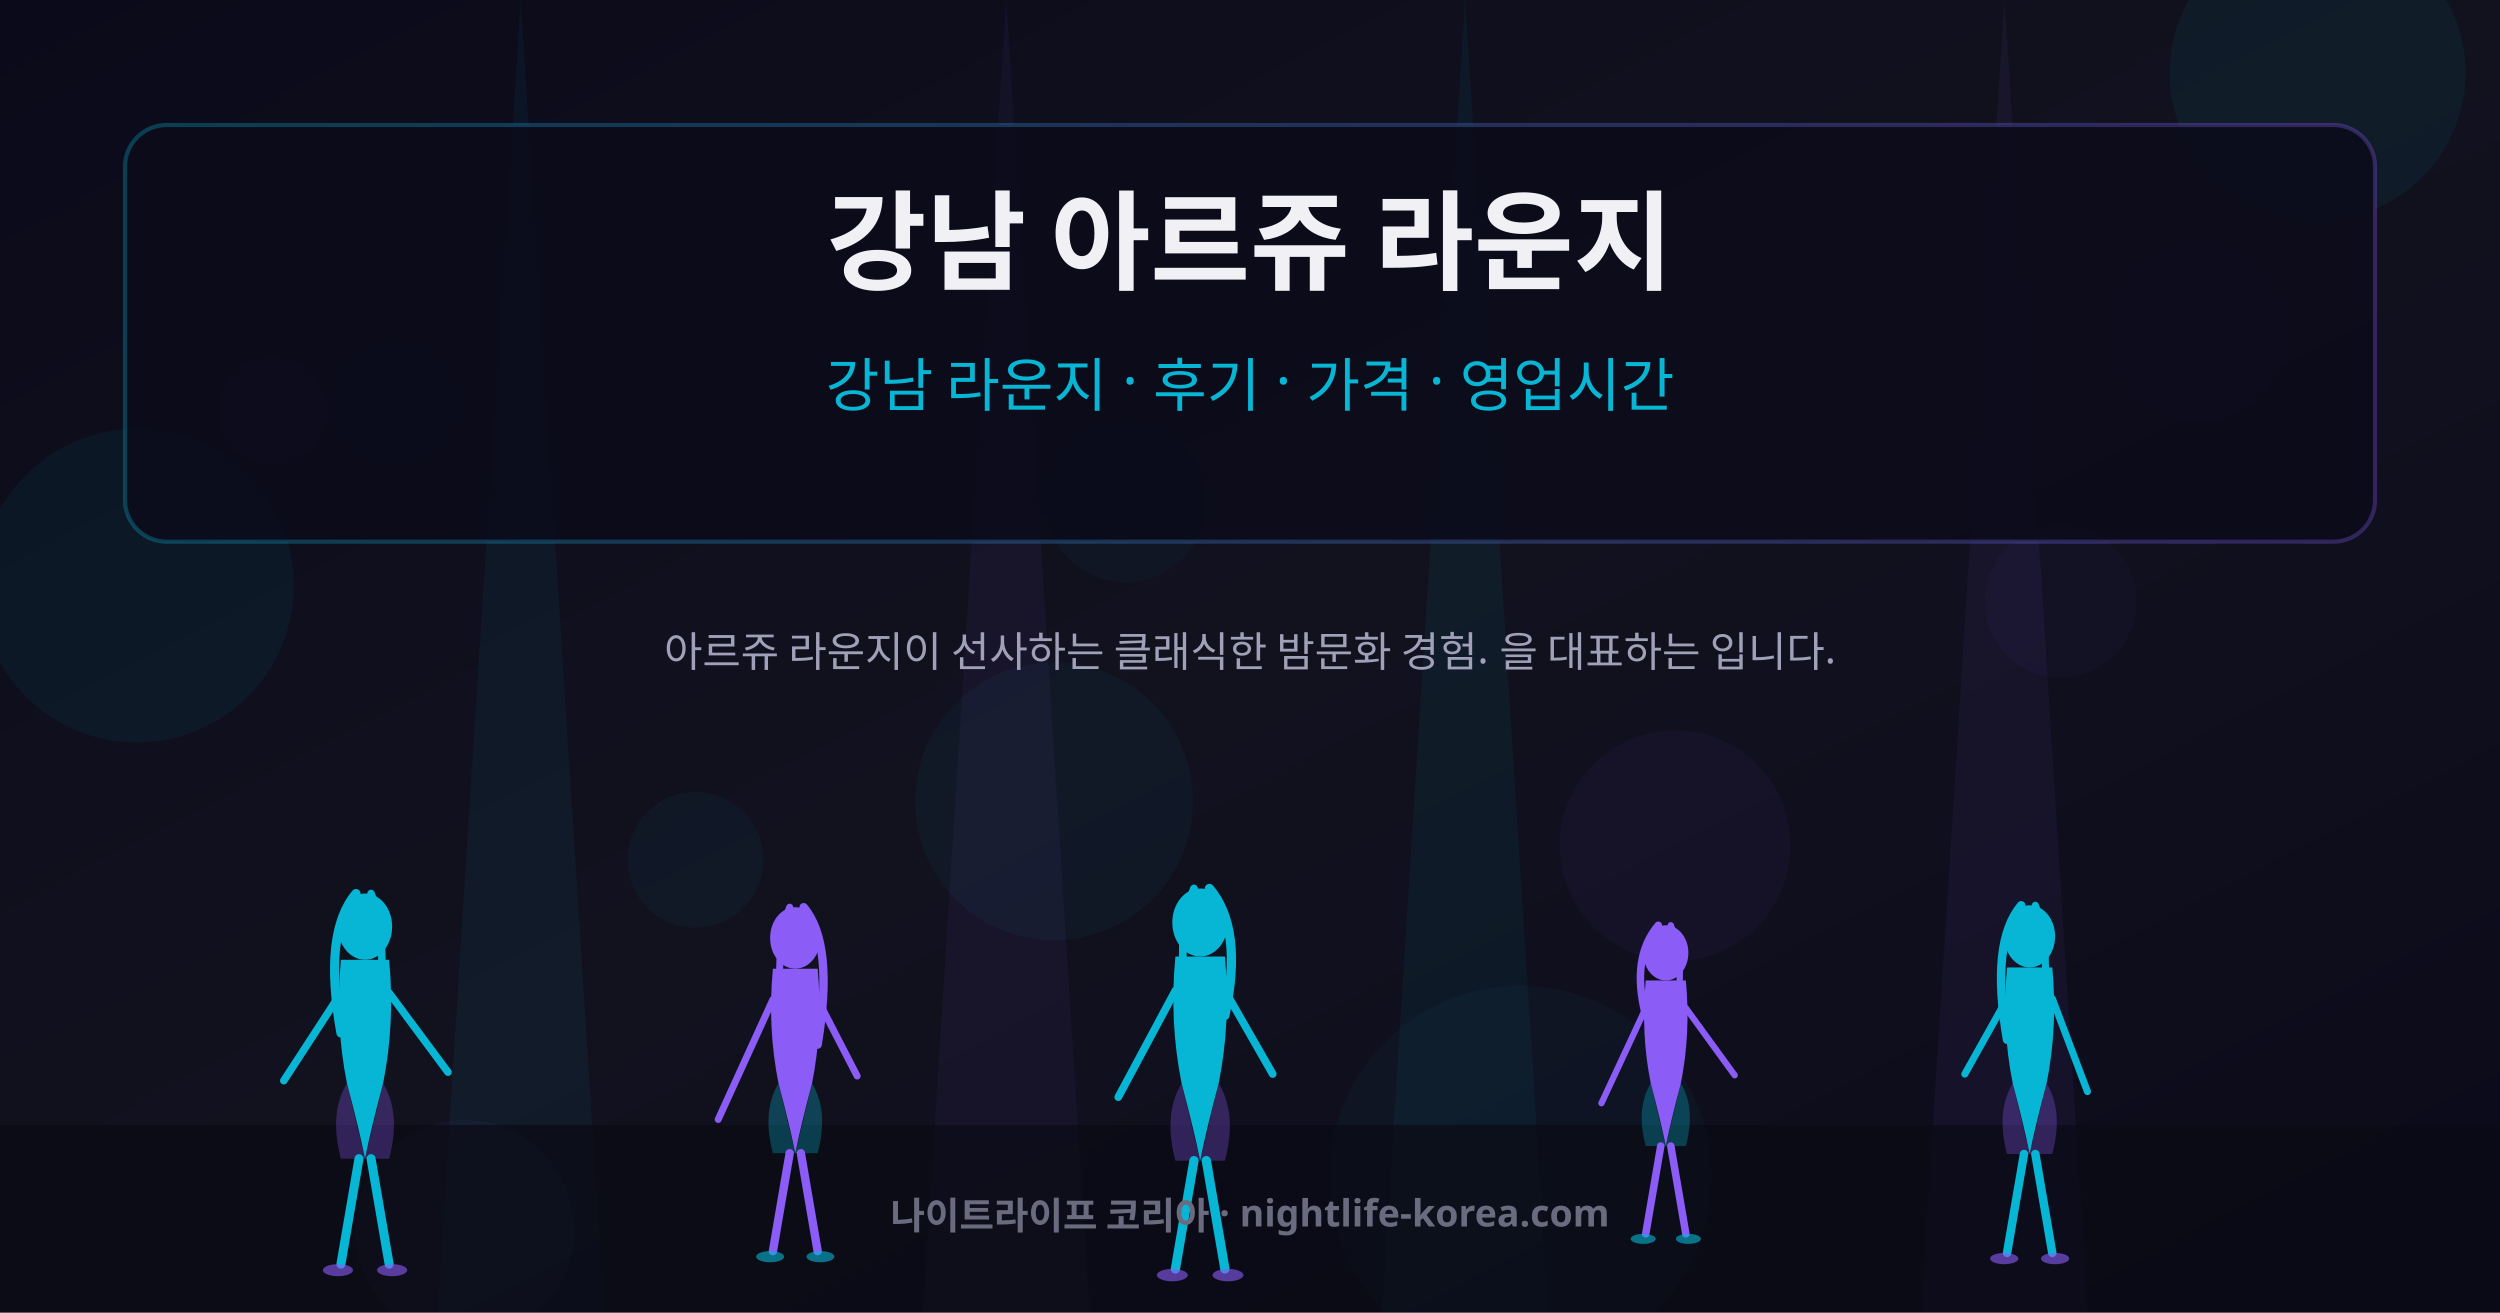
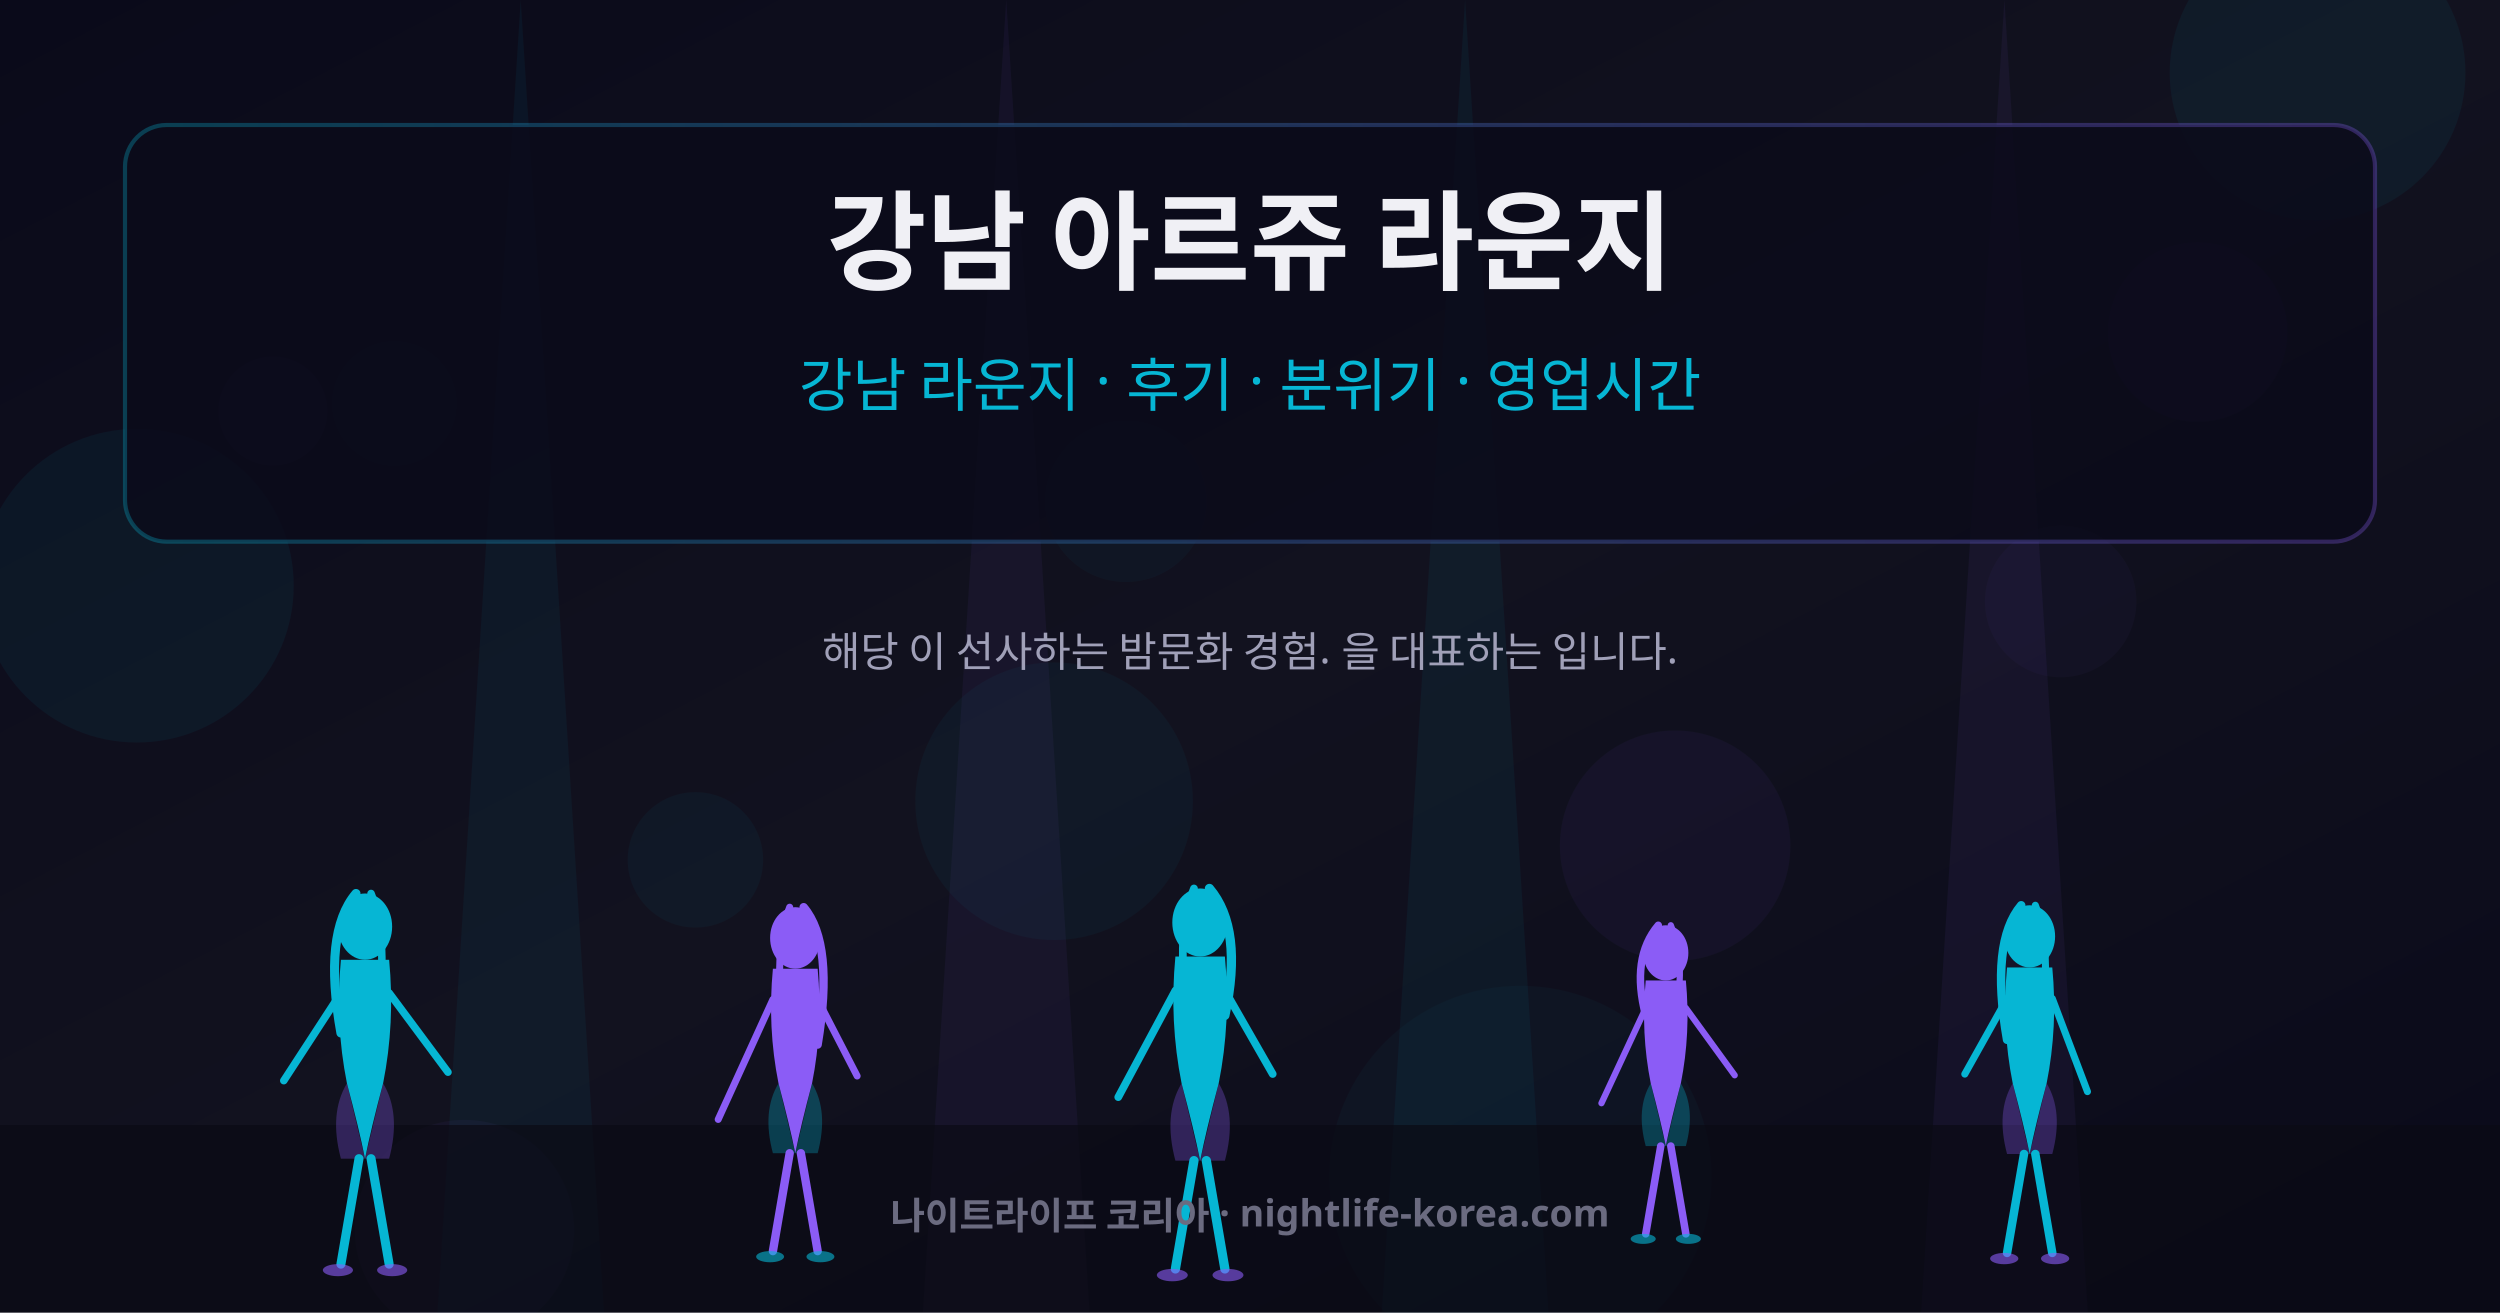
<svg xmlns="http://www.w3.org/2000/svg" viewBox="0 0 1200 630" width="1200" height="630">
  <defs>
    <linearGradient id="ogbg" x1="0%" y1="0%" x2="100%" y2="100%">
      <stop offset="0%" style="stop-color:#0a0a1a" />
      <stop offset="50%" style="stop-color:#12121f" />
      <stop offset="100%" style="stop-color:#0a0a1a" />
    </linearGradient>
    <linearGradient id="ogtxt" x1="0%" y1="0%" x2="100%" y2="0%">
      <stop offset="0%" style="stop-color:#06b6d4" />
      <stop offset="100%" style="stop-color:#8b5cf6" />
    </linearGradient>
  </defs>
  <rect width="1200" height="630" fill="url(#ogbg)" />
  <polygon points="249.939,0 209.939,630 289.939,630" fill="#06b6d4" opacity="0.057" />
  <polygon points="482.991,0 442.991,630 522.991,630" fill="#8b5cf6" opacity="0.061" />
  <polygon points="703.24,0 663.24,630 743.24,630" fill="#06b6d4" opacity="0.062" />
  <polygon points="962.127,0 922.127,630 1002.127,630" fill="#8b5cf6" opacity="0.064" />
  <circle cx="804.06" cy="405.946" r="55.333" fill="#8b5cf6" opacity="0.048" />
  <circle cx="222.96" cy="590.241" r="52.689" fill="#8b5cf6" opacity="0.045" />
  <circle cx="130.969" cy="197.252" r="26.216" fill="#8b5cf6" opacity="0.051" />
  <circle cx="1112.434" cy="34.91" r="70.975" fill="#06b6d4" opacity="0.061" />
  <circle cx="1054.84" cy="159.349" r="43.131" fill="#8b5cf6" opacity="0.072" />
  <circle cx="505.964" cy="384.578" r="66.622" fill="#06b6d4" opacity="0.044" />
  <circle cx="989.118" cy="288.739" r="36.362" fill="#8b5cf6" opacity="0.032" />
  <circle cx="65.709" cy="281.134" r="75.276" fill="#06b6d4" opacity="0.062" />
  <circle cx="189.277" cy="193.631" r="29.905" fill="#06b6d4" opacity="0.038" />
  <circle cx="540.424" cy="240.698" r="38.662" fill="#06b6d4" opacity="0.038" />
  <circle cx="729.819" cy="564.948" r="91.778" fill="#06b6d4" opacity="0.034" />
  <circle cx="333.803" cy="412.728" r="32.505" fill="#06b6d4" opacity="0.044" />
  <rect x="0" y="540" width="1200" height="90" fill="#0a0a14" opacity="0.7" />
  <g transform="translate(175.2101,520) scale(1.446442)">
    <ellipse cx="0" cy="-52" rx="9" ry="11" fill="#06b6d4" />
    <path d="M-3,-63 Q-14,-50 -8,-16.707" stroke="#06b6d4" stroke-width="3" fill="none" stroke-linecap="round" />
    <path d="M2,-63 Q8,-48 4,-19.707" stroke="#06b6d4" stroke-width="2.5" fill="none" stroke-linecap="round" />
    <path d="M-8,-41 Q-10,-20 -6,0 Q-2,15 0,25 Q2,15 6,0 Q10,-20 8,-41 Z" fill="#06b6d4" />
    <path d="M-6,0 Q-12,10 -8,25 L0,25 Z" fill="#8b5cf6" opacity="0.3" />
    <path d="M6,0 Q12,10 8,25 L0,25 Z" fill="#8b5cf6" opacity="0.3" />
    <line x1="-2" y1="25" x2="-8" y2="60" stroke="#06b6d4" stroke-width="3" stroke-linecap="round" />
    <line x1="2" y1="25" x2="8" y2="60" stroke="#06b6d4" stroke-width="3" stroke-linecap="round" />
    <ellipse cx="-9" cy="62" rx="5" ry="2" fill="#8b5cf6" opacity="0.6" />
    <ellipse cx="9" cy="62" rx="5" ry="2" fill="#8b5cf6" opacity="0.6" />
    <line x1="-8" y1="-30" x2="-26.961" y2="-0.889" stroke="#06b6d4" stroke-width="2.5" stroke-linecap="round" />
    <line x1="8" y1="-30" x2="27.529" y2="-3.705" stroke="#06b6d4" stroke-width="2.5" stroke-linecap="round" />
  </g>
  <g transform="translate(381.7309,520) scale(1.342034)">
    <ellipse cx="0" cy="-52" rx="9" ry="11" fill="#8b5cf6" />
    <path d="M3,-63 Q14,-50 8,-13.86" stroke="#8b5cf6" stroke-width="3" fill="none" stroke-linecap="round" />
    <path d="M-2,-63 Q-8,-48 -4,-16.86" stroke="#8b5cf6" stroke-width="2.5" fill="none" stroke-linecap="round" />
    <path d="M-8,-41 Q-10,-20 -6,0 Q-2,15 0,25 Q2,15 6,0 Q10,-20 8,-41 Z" fill="#8b5cf6" />
    <path d="M-6,0 Q-12,10 -8,25 L0,25 Z" fill="#06b6d4" opacity="0.3" />
    <path d="M6,0 Q12,10 8,25 L0,25 Z" fill="#06b6d4" opacity="0.3" />
    <line x1="-2" y1="25" x2="-8" y2="60" stroke="#8b5cf6" stroke-width="3" stroke-linecap="round" />
    <line x1="2" y1="25" x2="8" y2="60" stroke="#8b5cf6" stroke-width="3" stroke-linecap="round" />
    <ellipse cx="-9" cy="62" rx="5" ry="2" fill="#06b6d4" opacity="0.6" />
    <ellipse cx="9" cy="62" rx="5" ry="2" fill="#06b6d4" opacity="0.6" />
    <line x1="-8" y1="-30" x2="-27.57" y2="12.91" stroke="#8b5cf6" stroke-width="2.5" stroke-linecap="round" />
    <line x1="8" y1="-30" x2="22.129" y2="-2.62" stroke="#8b5cf6" stroke-width="2.5" stroke-linecap="round" />
  </g>
  <g transform="translate(576.0684,520) scale(1.484685)">
    <ellipse cx="0" cy="-52" rx="9" ry="11" fill="#06b6d4" />
    <path d="M3,-63 Q14,-50 8,-21.978" stroke="#06b6d4" stroke-width="3" fill="none" stroke-linecap="round" />
    <path d="M-2,-63 Q-8,-48 -4,-24.978" stroke="#06b6d4" stroke-width="2.5" fill="none" stroke-linecap="round" />
    <path d="M-8,-41 Q-10,-20 -6,0 Q-2,15 0,25 Q2,15 6,0 Q10,-20 8,-41 Z" fill="#06b6d4" />
    <path d="M-6,0 Q-12,10 -8,25 L0,25 Z" fill="#8b5cf6" opacity="0.3" />
    <path d="M6,0 Q12,10 8,25 L0,25 Z" fill="#8b5cf6" opacity="0.3" />
    <line x1="-2" y1="25" x2="-8" y2="60" stroke="#06b6d4" stroke-width="3" stroke-linecap="round" />
    <line x1="2" y1="25" x2="8" y2="60" stroke="#06b6d4" stroke-width="3" stroke-linecap="round" />
    <ellipse cx="-9" cy="62" rx="5" ry="2" fill="#8b5cf6" opacity="0.6" />
    <ellipse cx="9" cy="62" rx="5" ry="2" fill="#8b5cf6" opacity="0.6" />
    <line x1="-8" y1="-30" x2="-26.474" y2="4.46" stroke="#06b6d4" stroke-width="2.5" stroke-linecap="round" />
    <line x1="8" y1="-30" x2="23.454" y2="-3.02" stroke="#06b6d4" stroke-width="2.5" stroke-linecap="round" />
  </g>
  <g transform="translate(799.5804,520) scale(1.204237)">
    <ellipse cx="0" cy="-52" rx="9" ry="11" fill="#8b5cf6" />
    <path d="M-3,-63 Q-14,-50 -8,-26.935" stroke="#8b5cf6" stroke-width="3" fill="none" stroke-linecap="round" />
    <path d="M2,-63 Q8,-48 4,-29.935" stroke="#8b5cf6" stroke-width="2.5" fill="none" stroke-linecap="round" />
    <path d="M-8,-41 Q-10,-20 -6,0 Q-2,15 0,25 Q2,15 6,0 Q10,-20 8,-41 Z" fill="#8b5cf6" />
    <path d="M-6,0 Q-12,10 -8,25 L0,25 Z" fill="#06b6d4" opacity="0.3" />
    <path d="M6,0 Q12,10 8,25 L0,25 Z" fill="#06b6d4" opacity="0.3" />
    <line x1="-2" y1="25" x2="-8" y2="60" stroke="#8b5cf6" stroke-width="3" stroke-linecap="round" />
    <line x1="2" y1="25" x2="8" y2="60" stroke="#8b5cf6" stroke-width="3" stroke-linecap="round" />
    <ellipse cx="-9" cy="62" rx="5" ry="2" fill="#06b6d4" opacity="0.6" />
    <ellipse cx="9" cy="62" rx="5" ry="2" fill="#06b6d4" opacity="0.6" />
    <line x1="-8" y1="-30" x2="-25.645" y2="7.915" stroke="#8b5cf6" stroke-width="2.5" stroke-linecap="round" />
    <line x1="8" y1="-30" x2="27.459" y2="-3.215" stroke="#8b5cf6" stroke-width="2.5" stroke-linecap="round" />
  </g>
  <g transform="translate(974.2421,520) scale(1.356675)">
    <ellipse cx="0" cy="-52" rx="9" ry="11" fill="#06b6d4" />
    <path d="M-3,-63 Q-14,-50 -8,-15.409" stroke="#06b6d4" stroke-width="3" fill="none" stroke-linecap="round" />
    <path d="M2,-63 Q8,-48 4,-18.409" stroke="#06b6d4" stroke-width="2.5" fill="none" stroke-linecap="round" />
    <path d="M-8,-41 Q-10,-20 -6,0 Q-2,15 0,25 Q2,15 6,0 Q10,-20 8,-41 Z" fill="#06b6d4" />
    <path d="M-6,0 Q-12,10 -8,25 L0,25 Z" fill="#8b5cf6" opacity="0.3" />
    <path d="M6,0 Q12,10 8,25 L0,25 Z" fill="#8b5cf6" opacity="0.3" />
    <line x1="-2" y1="25" x2="-8" y2="60" stroke="#06b6d4" stroke-width="3" stroke-linecap="round" />
    <line x1="2" y1="25" x2="8" y2="60" stroke="#06b6d4" stroke-width="3" stroke-linecap="round" />
    <ellipse cx="-9" cy="62" rx="5" ry="2" fill="#8b5cf6" opacity="0.6" />
    <ellipse cx="9" cy="62" rx="5" ry="2" fill="#8b5cf6" opacity="0.6" />
    <line x1="-8" y1="-30" x2="-22.95" y2="-3.271" stroke="#06b6d4" stroke-width="2.5" stroke-linecap="round" />
    <line x1="8" y1="-30" x2="20.443" y2="2.923" stroke="#06b6d4" stroke-width="2.5" stroke-linecap="round" />
  </g>
  <rect x="60" y="60" width="1080" height="200" rx="20" fill="#0a0a1a" opacity="0.85" />
  <rect x="60" y="60" width="1080" height="200" rx="20" fill="none" stroke="url(#ogtxt)" stroke-width="2" opacity="0.3" />
  <text x="600" y="135" text-anchor="middle" font-family="'Noto Sans KR',sans-serif" font-size="52" font-weight="800" fill="#f0f0f5">강남 아르쥬 라운지</text>
-   <text x="600" y="195" text-anchor="middle" font-family="'Noto Sans KR',sans-serif" font-size="28" font-weight="500" fill="#06b6d4">강남 라운지 · 후기 · 가격 · 영업시간</text>
+   <text x="600" y="195" text-anchor="middle" font-family="'Noto Sans KR',sans-serif" font-size="28" font-weight="500" fill="#06b6d4">강남 라운지 · 후기 · 분위기 · 영업시간</text>
  <rect x="60" y="290" width="auto" height="40" rx="20" fill="#06b6d4" opacity="0.15" />
-   <text x="600" y="320" text-anchor="middle" font-family="'Noto Sans KR',sans-serif" font-size="20" fill="#a0a0b8">아르쥬 라운지이 선사하는 클래식한 밤문화 경험. 을 대표하는 입니다.</text>
+   <text x="600" y="320" text-anchor="middle" font-family="'Noto Sans KR',sans-serif" font-size="20" fill="#a0a0b8">해당 이 선사하는 밤문화 경험. 을 대표하는 입니다.</text>
  <text x="600" y="590" text-anchor="middle" font-family="'Noto Sans KR',sans-serif" font-size="18" font-weight="600" fill="#6b6b80">나이트라이프 코리아 · nightlife-korea.com</text>
</svg>
